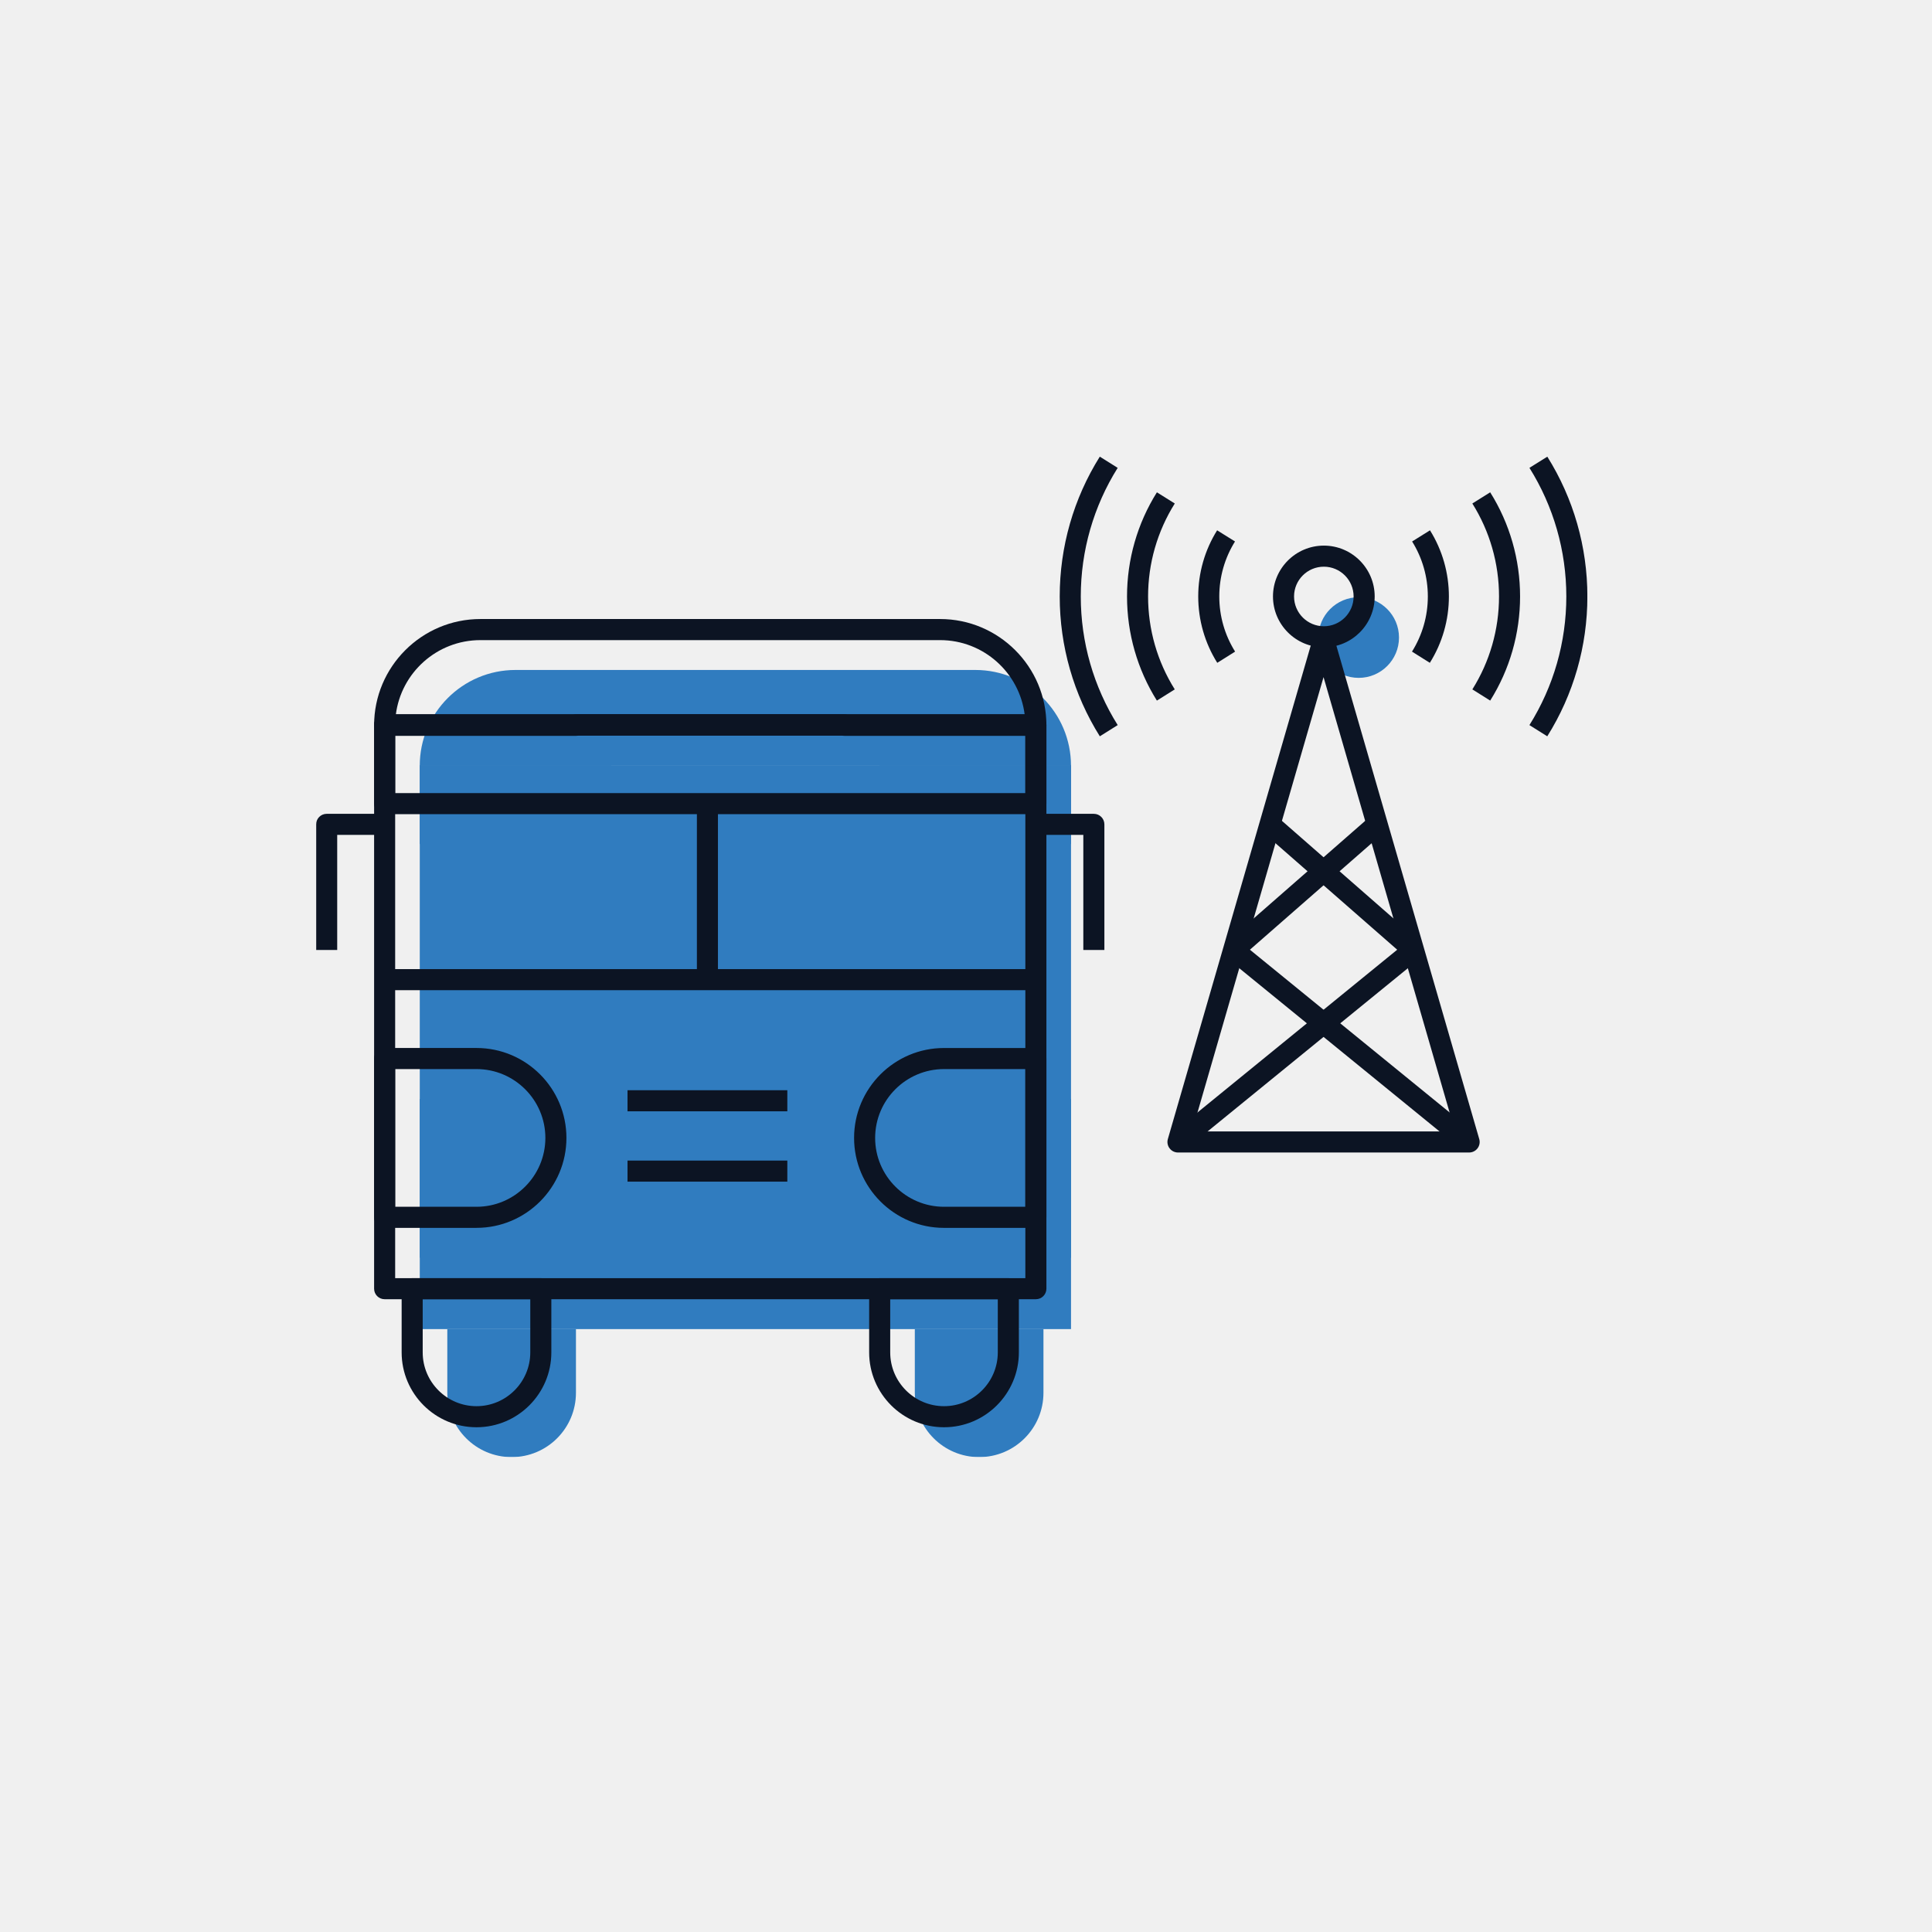
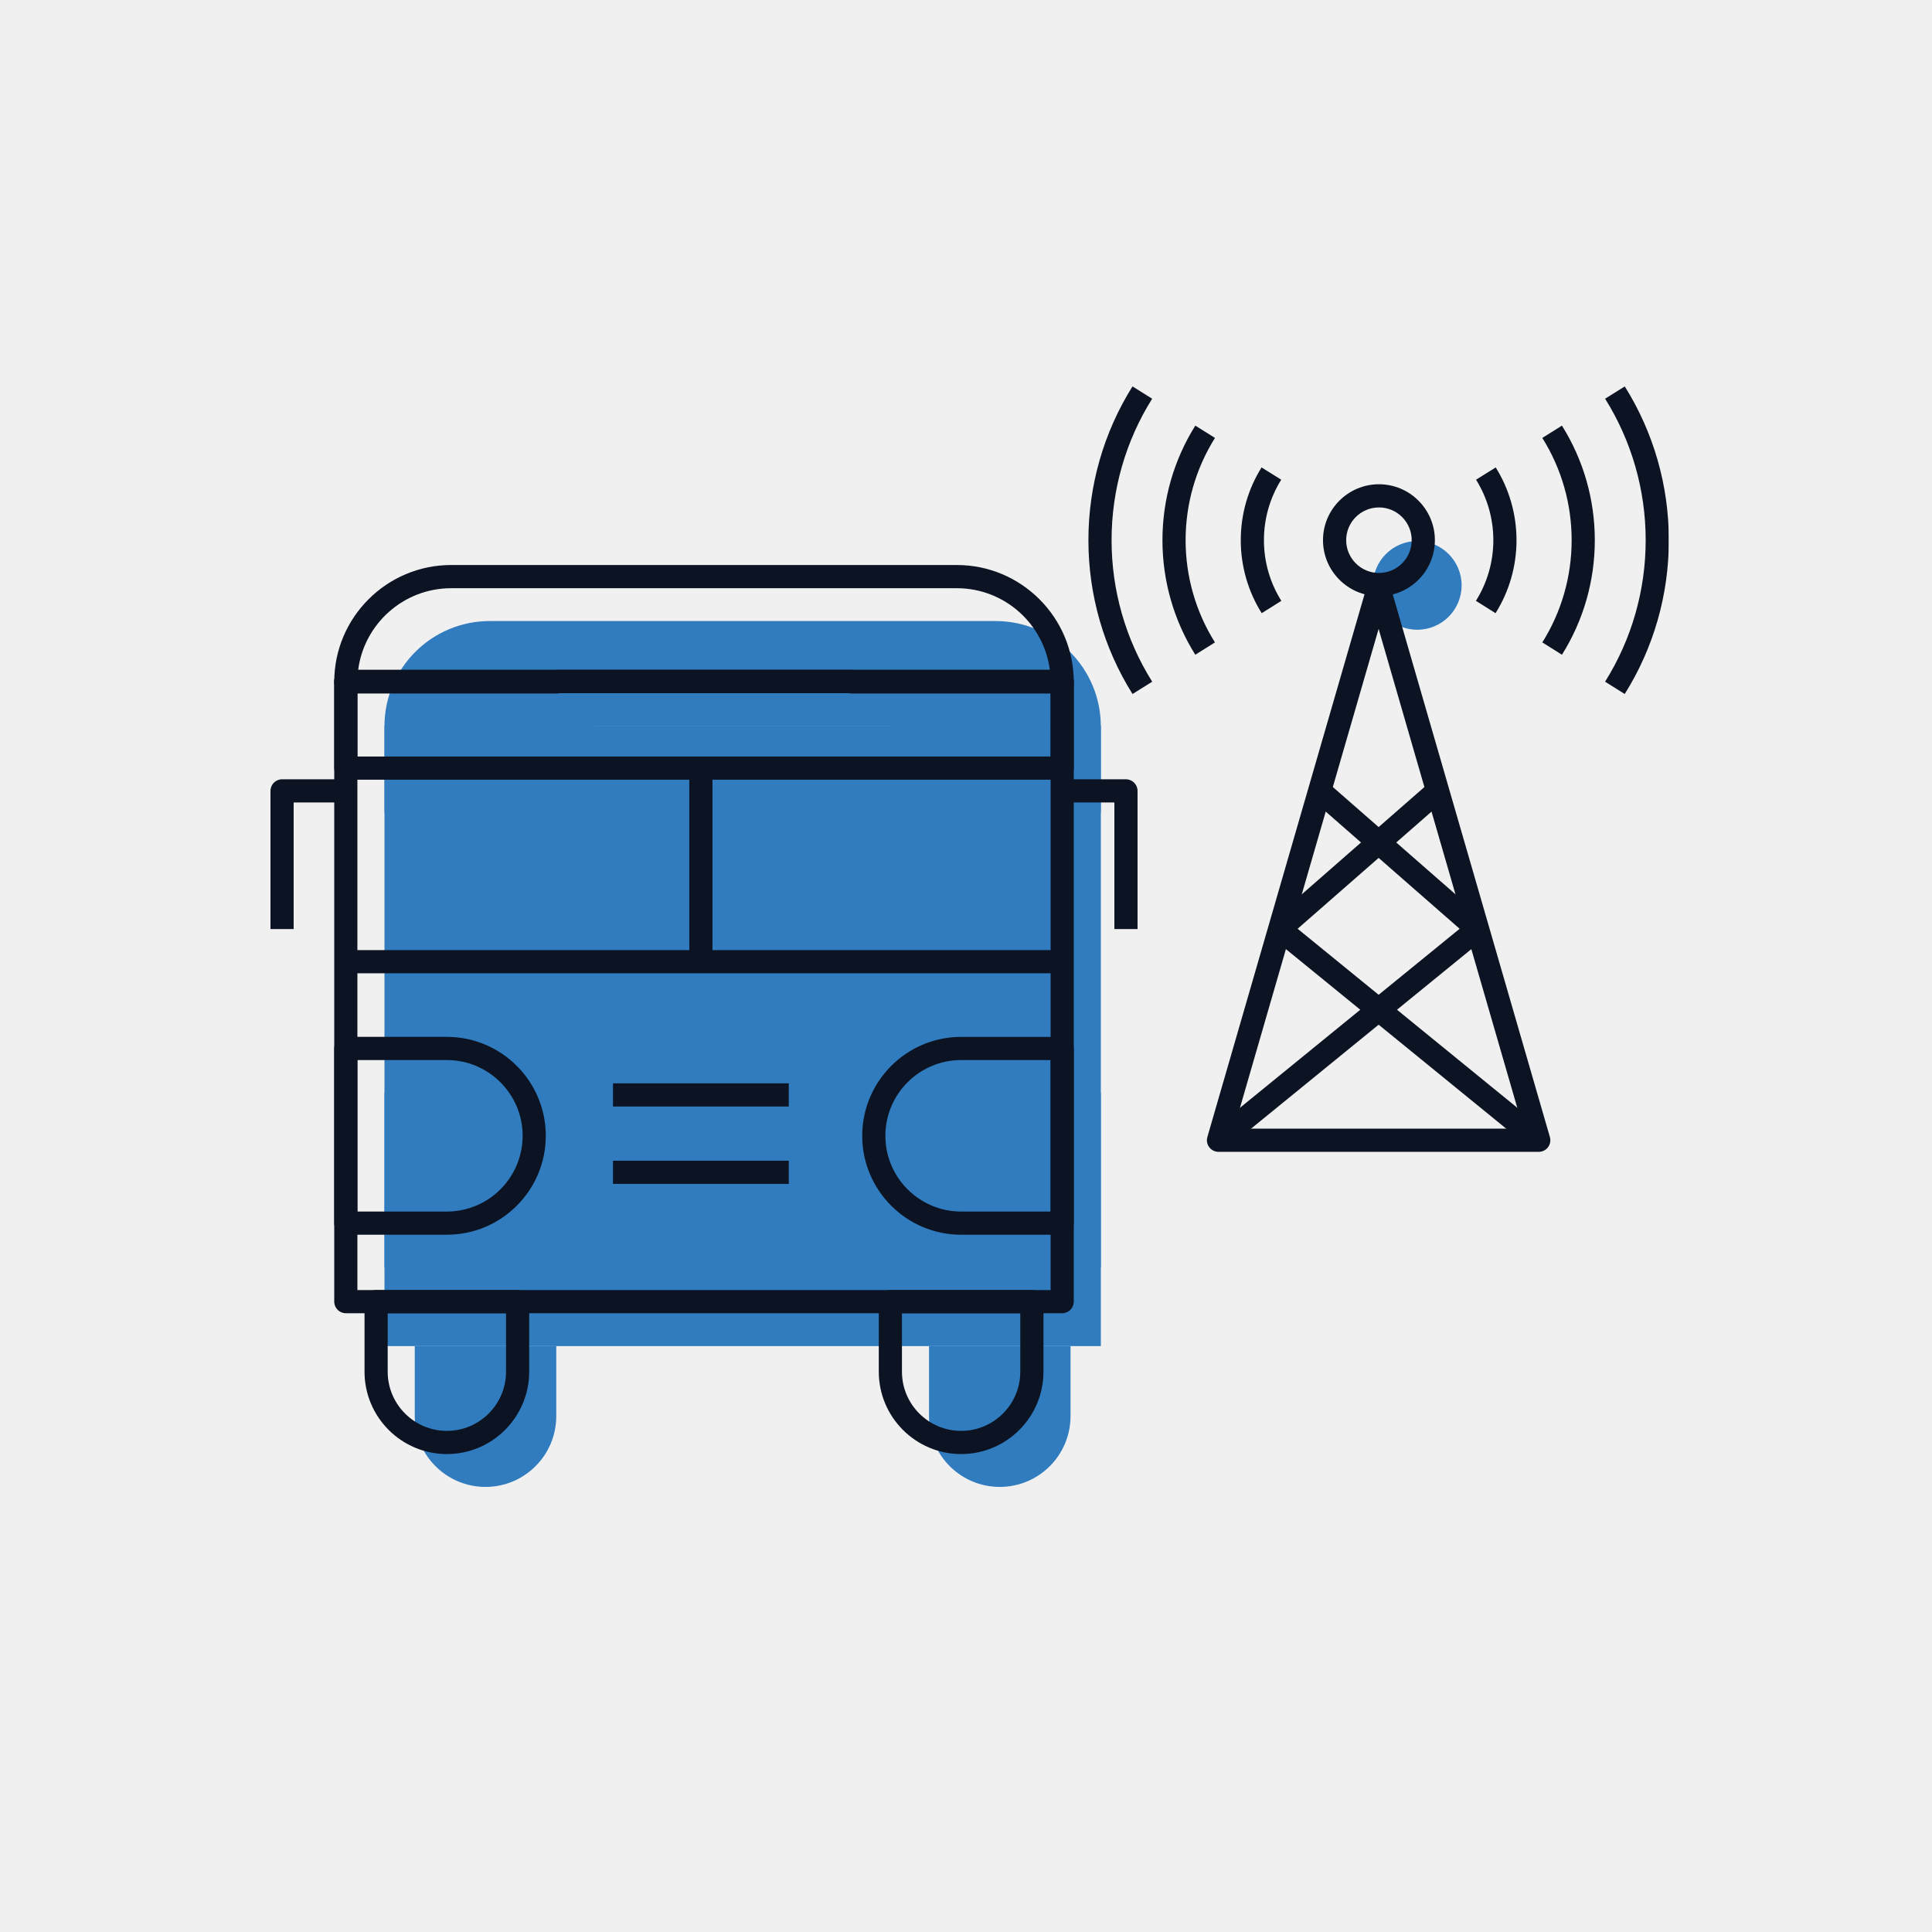
- <svg xmlns="http://www.w3.org/2000/svg" xmlns:xlink="http://www.w3.org/1999/xlink" width="110px" height="110px" viewBox="0 0 110 110" version="1.1">
+ <svg xmlns="http://www.w3.org/2000/svg" xmlns:xlink="http://www.w3.org/1999/xlink" width="100px" height="100px" viewBox="0 0 100 100" version="1.1">
  <defs>
    <polygon id="path-1" points="0 56.962 72.379 56.962 72.379 -0 0 -0" />
  </defs>
  <g id="Welcome" stroke="none" stroke-width="1" fill="none" fill-rule="evenodd">
-     <g id="Artboard-Copy-34">
-       <g id="Page-1" transform="translate(18, 26)">
+     <g id="Artboard-Copy-63">
+       <g id="Page-1-Copy" transform="translate(14, 20)">
        <path d="M61.653,10.299 C61.653,9.031 60.626,8.004 59.357,8.004 C58.09,8.004 57.062,9.031 57.062,10.299 C57.062,11.567 58.09,12.595 59.357,12.595 C60.626,12.595 61.653,11.567 61.653,10.299 Z" id="Fill-1" fill="#307CBF" />
        <mask id="mask-2" fill="white">
          <use xlink:href="#path-1" />
        </mask>
        <g id="Clip-4" />
        <polygon id="Fill-3" fill="#307CBF" mask="url(#mask-2)" points="5.9 49.673 42.979 49.673 42.979 17.572 5.9 17.572" />
        <path d="M42.978,17.596 C42.978,14.585 40.538,12.145 37.528,12.145 L11.351,12.145 C8.341,12.145 5.899,14.585 5.899,17.596 L16.802,17.596 C16.802,17.588 16.799,17.58 16.799,17.572 L32.08,17.572 C32.08,17.58 32.077,17.588 32.077,17.596 L42.978,17.596 Z" id="Fill-5" fill="#307CBF" mask="url(#mask-2)" />
        <path d="M5.899,32.077 L42.978,32.077" id="Fill-6" fill="#307CBF" mask="url(#mask-2)" />
        <path d="M7.468,49.672 L7.468,53.299 C7.468,55.322 9.108,56.962 11.13,56.962 C13.153,56.962 14.792,55.322 14.792,53.299 L14.792,49.672 L7.468,49.672 Z" id="Fill-7" fill="#307CBF" mask="url(#mask-2)" />
        <path d="M34.086,49.672 L34.086,53.299 C34.086,55.322 35.726,56.962 37.748,56.962 C39.771,56.962 41.41,55.322 41.41,53.299 L41.41,49.672 L34.086,49.672 Z" id="Fill-8" fill="#307CBF" mask="url(#mask-2)" />
        <path d="M11.13,36.569 L5.9,36.569 L5.9,45.61 L11.13,45.61 C13.627,45.61 15.651,43.586 15.651,41.09 C15.651,38.593 13.627,36.569 11.13,36.569" id="Fill-9" fill="#307CBF" mask="url(#mask-2)" />
        <path d="M37.748,36.569 L42.978,36.569 L42.978,45.61 L37.748,45.61 C35.251,45.61 33.227,43.586 33.227,41.09 C33.227,38.593 35.251,36.569 37.748,36.569" id="Fill-10" fill="#307CBF" mask="url(#mask-2)" />
        <path d="M19.729,38.972 L28.828,38.972" id="Fill-11" fill="#307CBF" mask="url(#mask-2)" />
        <path d="M19.729,42.977 L28.828,42.977" id="Fill-12" fill="#307CBF" mask="url(#mask-2)" />
        <polygon id="Fill-13" fill="#307CBF" mask="url(#mask-2)" points="5.902 22.057 42.979 22.057 42.979 17.572 5.902 17.572" />
        <path d="M24.277,22.057 L24.277,32.078" id="Fill-14" fill="#307CBF" mask="url(#mask-2)" />
        <path d="M4.499,46.772 L40.379,46.772 L40.379,15.872 L4.499,15.872 L4.499,46.772 Z M40.979,47.972 L3.899,47.972 C3.568,47.972 3.3,47.704 3.3,47.372 L3.3,15.272 C3.3,14.94 3.568,14.672 3.899,14.672 L40.979,14.672 C41.31,14.672 41.578,14.94 41.578,15.272 L41.578,47.372 C41.578,47.704 41.31,47.972 40.979,47.972 L40.979,47.972 Z" id="Fill-15" fill="#0C1423" mask="url(#mask-2)" />
        <path d="M30.247,14.696 L40.342,14.696 C40.045,12.303 37.999,10.446 35.527,10.446 L9.351,10.446 C6.879,10.446 4.833,12.303 4.536,14.696 L14.638,14.696 C14.689,14.68 14.744,14.672 14.8,14.672 L30.079,14.672 C30.138,14.672 30.194,14.68 30.247,14.696 M40.978,15.896 L30.076,15.896 C30.018,15.896 29.961,15.888 29.908,15.872 L14.964,15.872 C14.912,15.888 14.857,15.896 14.802,15.896 L3.899,15.896 C3.568,15.896 3.3,15.628 3.3,15.296 C3.3,11.96 6.014,9.245 9.351,9.245 L35.527,9.245 C38.864,9.245 41.578,11.96 41.578,15.296 C41.578,15.628 41.31,15.896 40.978,15.896" id="Fill-16" fill="#0C1423" mask="url(#mask-2)" />
        <polygon id="Fill-17" fill="#0C1423" mask="url(#mask-2)" points="3.9 30.377 40.979 30.377 40.979 29.177 3.9 29.177" />
        <path d="M6.067,47.972 L6.067,51 C6.067,52.688 7.441,54.062 9.13,54.062 C10.818,54.062 12.192,52.688 12.192,51 L12.192,47.972 L6.067,47.972 Z M9.13,55.262 C6.779,55.262 4.868,53.35 4.868,51 L4.868,47.372 C4.868,47.04 5.136,46.772 5.467,46.772 L12.792,46.772 C13.123,46.772 13.391,47.04 13.391,47.372 L13.391,51 C13.391,53.35 11.48,55.262 9.13,55.262 L9.13,55.262 Z" id="Fill-18" fill="#0C1423" mask="url(#mask-2)" />
        <path d="M32.685,47.972 L32.685,51 C32.685,52.688 34.059,54.062 35.748,54.062 C37.437,54.062 38.81,52.688 38.81,51 L38.81,47.972 L32.685,47.972 Z M35.748,55.262 C33.398,55.262 31.486,53.35 31.486,51 L31.486,47.372 C31.486,47.04 31.755,46.772 32.086,46.772 L39.41,46.772 C39.742,46.772 40.01,47.04 40.01,47.372 L40.01,51 C40.01,53.35 38.099,55.262 35.748,55.262 L35.748,55.262 Z" id="Fill-19" fill="#0C1423" mask="url(#mask-2)" />
        <path d="M4.499,42.709 L9.13,42.709 C11.292,42.709 13.051,40.95 13.051,38.789 C13.051,36.627 11.292,34.869 9.13,34.869 L4.499,34.869 L4.499,42.709 Z M9.13,43.909 L3.899,43.909 C3.568,43.909 3.3,43.641 3.3,43.309 L3.3,34.269 C3.3,33.937 3.568,33.668 3.899,33.668 L9.13,33.668 C11.953,33.668 14.25,35.965 14.25,38.789 C14.25,41.612 11.953,43.909 9.13,43.909 L9.13,43.909 Z" id="Fill-20" fill="#0C1423" mask="url(#mask-2)" />
        <path d="M35.748,34.869 C33.586,34.869 31.827,36.627 31.827,38.789 C31.827,40.951 33.586,42.709 35.748,42.709 L40.379,42.709 L40.379,34.869 L35.748,34.869 Z M40.978,43.91 L35.748,43.91 C32.925,43.91 30.628,41.612 30.628,38.789 C30.628,35.966 32.925,33.669 35.748,33.669 L40.978,33.669 C41.31,33.669 41.578,33.937 41.578,34.269 L41.578,43.309 C41.578,43.641 41.31,43.91 40.978,43.91 L40.978,43.91 Z" id="Fill-21" fill="#0C1423" mask="url(#mask-2)" />
        <polygon id="Fill-22" fill="#0C1423" mask="url(#mask-2)" points="17.728 37.273 26.827 37.273 26.827 36.073 17.728 36.073" />
        <polygon id="Fill-23" fill="#0C1423" mask="url(#mask-2)" points="17.728 41.278 26.827 41.278 26.827 40.078 17.728 40.078" />
        <path d="M44.879,28.089 L43.68,28.089 L43.68,21.536 L40.979,21.536 L40.979,20.336 L44.279,20.336 C44.61,20.336 44.879,20.605 44.879,20.936 L44.879,28.089 Z" id="Fill-24" fill="#0C1423" mask="url(#mask-2)" />
        <path d="M1.199,28.089 L0,28.089 L0,20.936 C0,20.605 0.268,20.336 0.599,20.336 L3.899,20.336 L3.899,21.536 L1.199,21.536 L1.199,28.089 Z" id="Fill-25" fill="#0C1423" mask="url(#mask-2)" />
        <path d="M4.501,19.157 L40.379,19.157 L40.379,15.872 L4.501,15.872 L4.501,19.157 Z M40.979,20.357 L3.901,20.357 C3.57,20.357 3.302,20.088 3.302,19.757 L3.302,15.272 C3.302,14.94 3.57,14.672 3.901,14.672 L40.979,14.672 C41.31,14.672 41.578,14.94 41.578,15.272 L41.578,19.757 C41.578,20.088 41.31,20.357 40.979,20.357 L40.979,20.357 Z" id="Fill-26" fill="#0C1423" mask="url(#mask-2)" />
        <polygon id="Fill-27" fill="#0C1423" mask="url(#mask-2)" points="21.678 29.777 22.877 29.777 22.877 19.756 21.678 19.756" />
        <path d="M49.868,38.419 L64.847,38.419 L57.357,12.552 L49.868,38.419 Z M65.646,39.619 L49.069,39.619 C48.881,39.619 48.703,39.53 48.59,39.379 C48.476,39.229 48.44,39.033 48.493,38.852 L56.781,10.228 C56.855,9.971 57.09,9.794 57.357,9.794 C57.625,9.794 57.859,9.971 57.933,10.228 L66.222,38.852 C66.275,39.033 66.239,39.229 66.126,39.379 C66.013,39.53 65.835,39.619 65.646,39.619 L65.646,39.619 Z" id="Fill-28" fill="#0C1423" mask="url(#mask-2)" />
        <path d="M57.374,6.265 C56.438,6.265 55.678,7.025 55.678,7.96 C55.678,8.895 56.438,9.656 57.374,9.656 C58.309,9.656 59.069,8.895 59.069,7.96 C59.069,7.025 58.309,6.265 57.374,6.265 M57.374,10.856 C55.777,10.856 54.478,9.557 54.478,7.96 C54.478,6.364 55.777,5.065 57.374,5.065 C58.971,5.065 60.269,6.364 60.269,7.96 C60.269,9.557 58.971,10.856 57.374,10.856" id="Fill-29" fill="#0C1423" mask="url(#mask-2)" />
        <path d="M63.409,11.738 L62.393,11.1 C62.982,10.16 63.295,9.074 63.295,7.96 C63.295,6.85 62.985,5.767 62.4,4.829 L63.418,4.194 C64.122,5.323 64.494,6.625 64.494,7.96 C64.494,9.3 64.119,10.607 63.409,11.738" id="Fill-30" fill="#0C1423" mask="url(#mask-2)" />
        <path d="M66.846,13.889 L65.83,13.251 C66.823,11.669 67.348,9.84 67.348,7.96 C67.348,6.081 66.823,4.251 65.829,2.667 L66.845,2.03 C67.959,3.805 68.547,5.855 68.547,7.96 C68.547,10.066 67.959,12.116 66.846,13.889" id="Fill-31" fill="#0C1423" mask="url(#mask-2)" />
        <path d="M70.095,15.922 L69.079,15.284 C70.453,13.093 71.18,10.561 71.18,7.96 C71.18,5.361 70.453,2.829 69.08,0.637 L70.098,0.001 C71.59,2.383 72.379,5.135 72.379,7.96 C72.379,10.787 71.59,13.54 70.095,15.922" id="Fill-32" fill="#0C1423" mask="url(#mask-2)" />
        <path d="M51.306,11.738 C50.596,10.608 50.222,9.301 50.222,7.96 C50.222,6.623 50.594,5.321 51.298,4.194 L52.316,4.829 C51.731,5.766 51.421,6.848 51.421,7.96 C51.421,9.075 51.733,10.161 52.322,11.1 L51.306,11.738 Z" id="Fill-33" fill="#0C1423" mask="url(#mask-2)" />
        <path d="M47.868,13.889 C46.756,12.114 46.168,10.064 46.168,7.96 C46.168,5.857 46.756,3.806 47.869,2.03 L48.887,2.667 C47.892,4.252 47.367,6.082 47.367,7.96 C47.367,9.838 47.892,11.668 48.886,13.251 L47.868,13.889 Z" id="Fill-34" fill="#0C1423" mask="url(#mask-2)" />
        <path d="M44.619,15.922 C43.125,13.538 42.336,10.785 42.336,7.96 C42.336,5.135 43.125,2.382 44.618,-0 L45.636,0.638 C44.262,2.829 43.535,5.36 43.535,7.96 C43.535,10.559 44.262,13.092 45.637,15.284 L44.619,15.922 Z" id="Fill-35" fill="#0C1423" mask="url(#mask-2)" />
        <polygon id="Fill-36" fill="#0C1423" mask="url(#mask-2)" points="65.268 39.484 51.856 28.554 52.614 27.624 66.026 38.553" />
        <polygon id="Fill-37" fill="#0C1423" mask="url(#mask-2)" points="52.63 28.541 51.839 27.638 60.015 20.485 60.806 21.388" />
        <polygon id="Fill-38" fill="#0C1423" mask="url(#mask-2)" points="49.448 39.484 48.69 38.553 62.102 27.624 62.86 28.554" />
        <polygon id="Fill-39" fill="#0C1423" mask="url(#mask-2)" points="62.086 28.541 53.91 21.388 54.701 20.485 62.877 27.638" />
      </g>
    </g>
  </g>
</svg>
